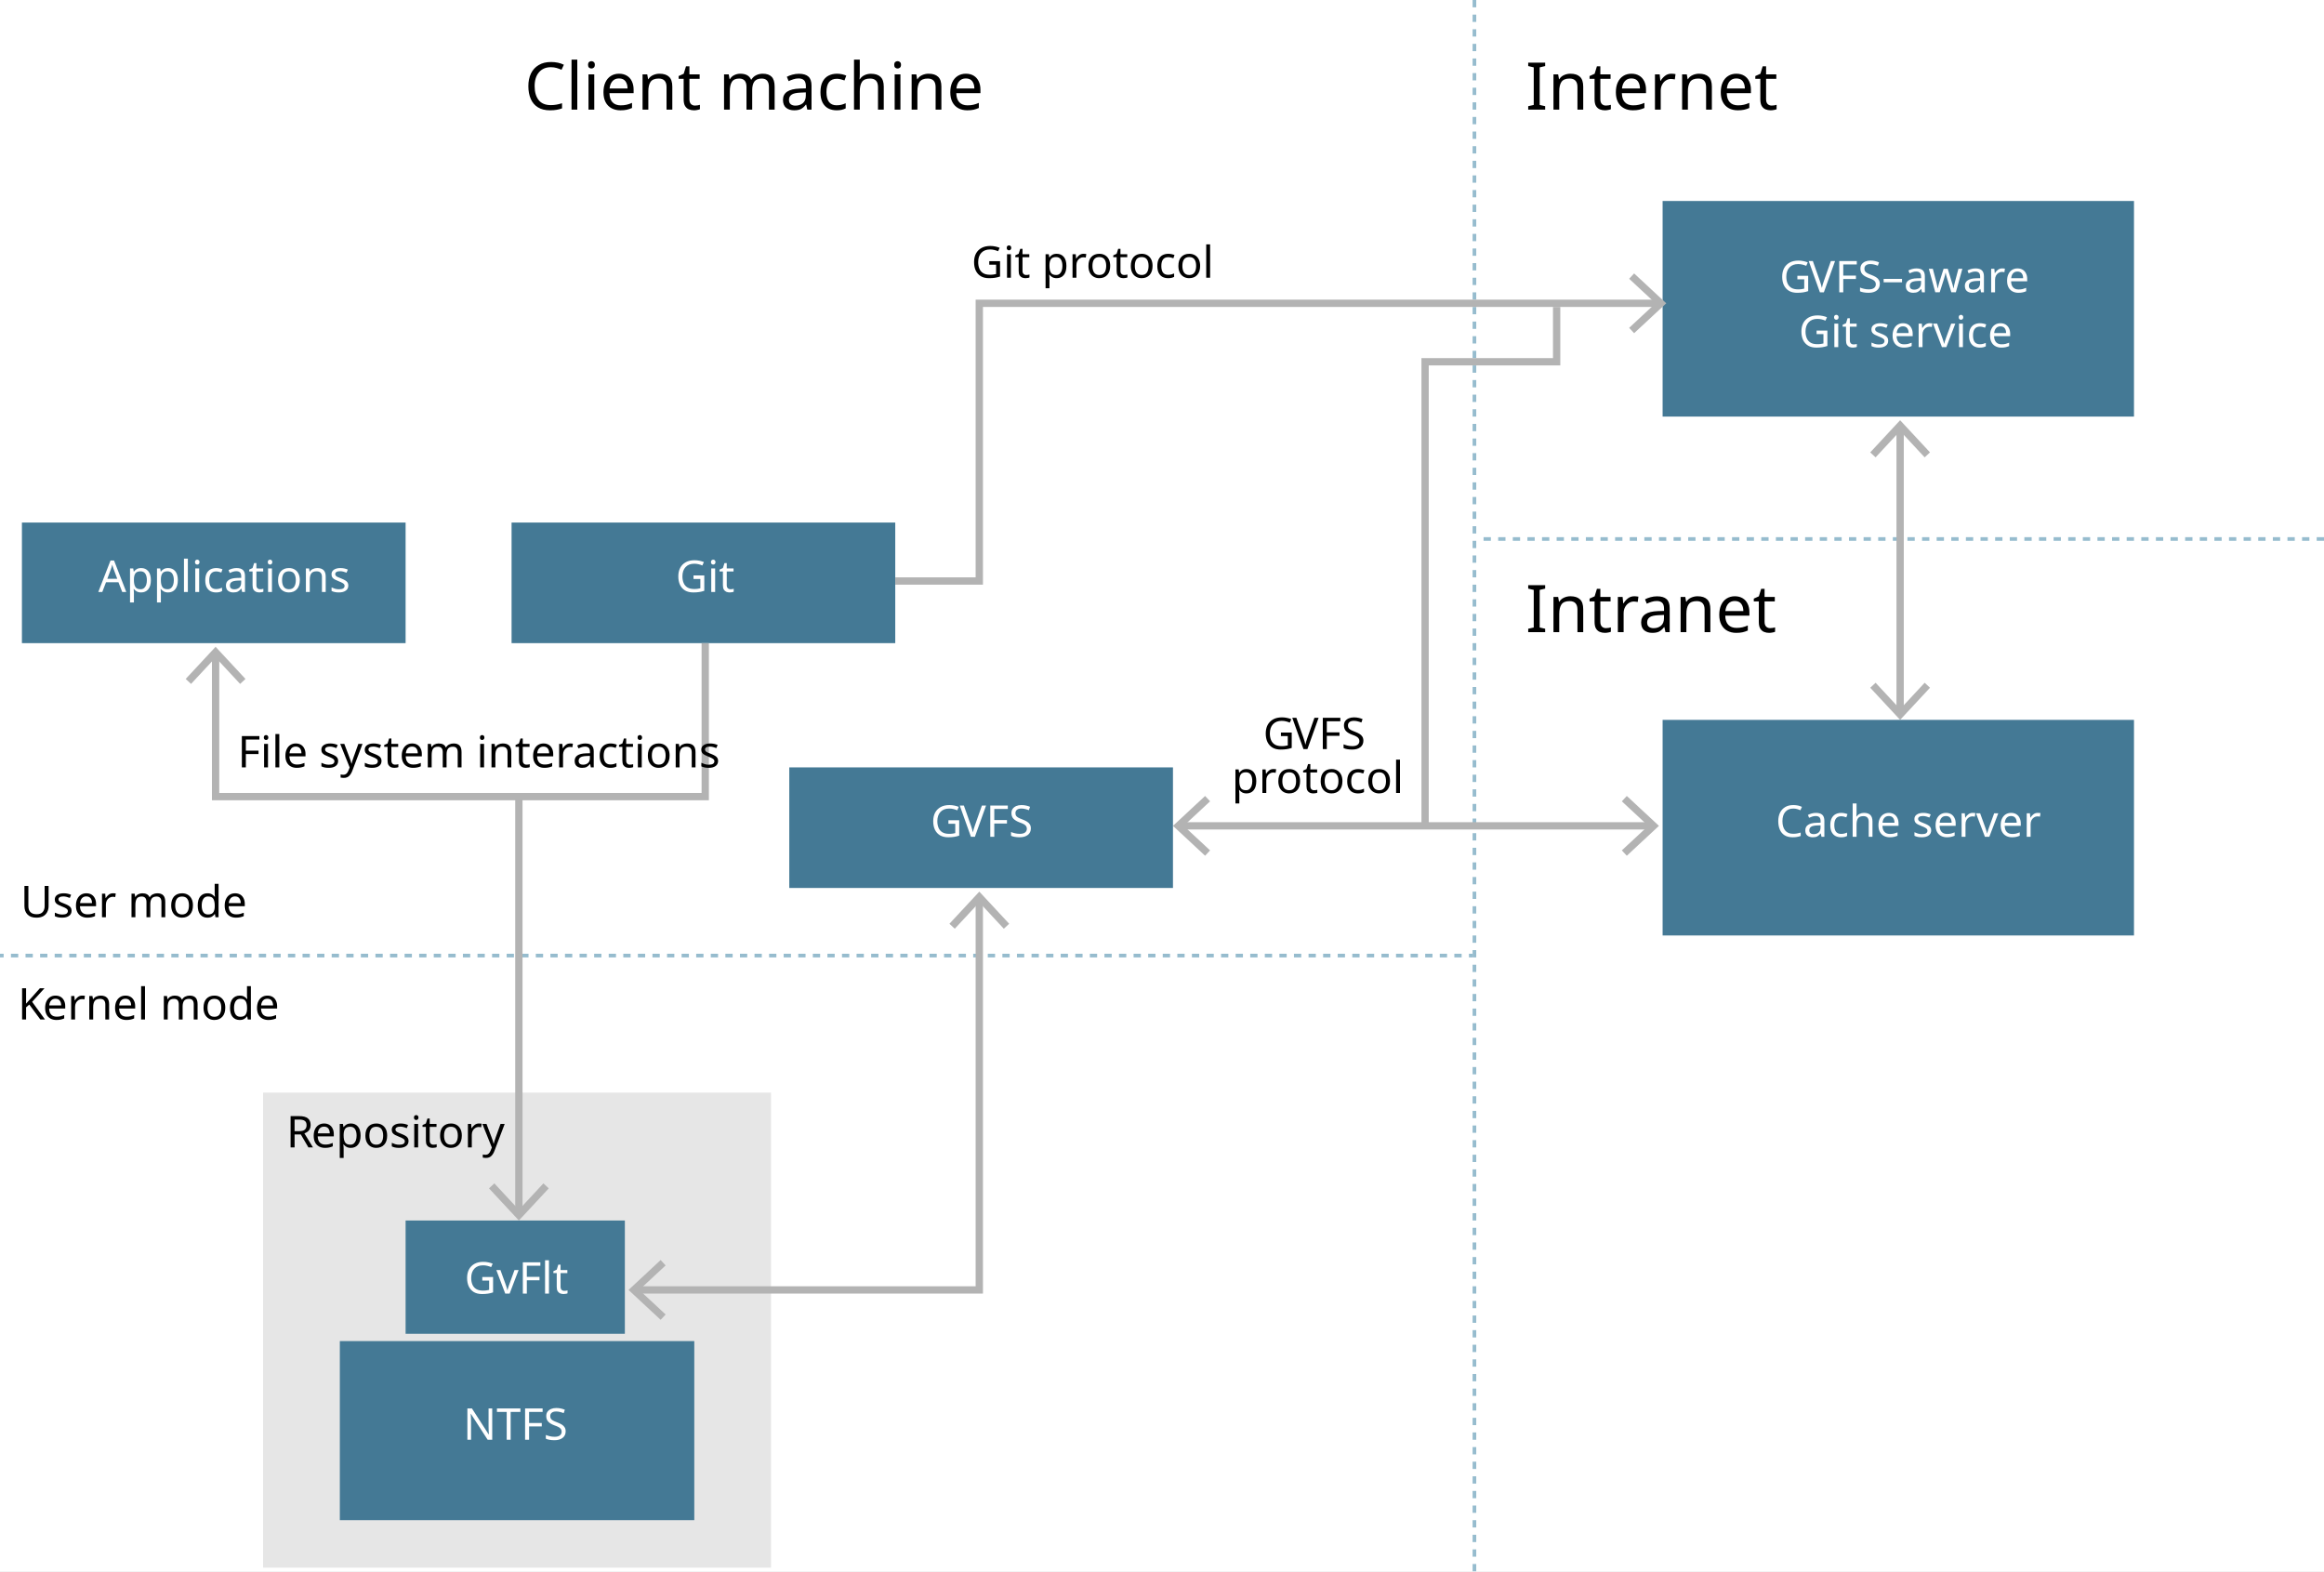
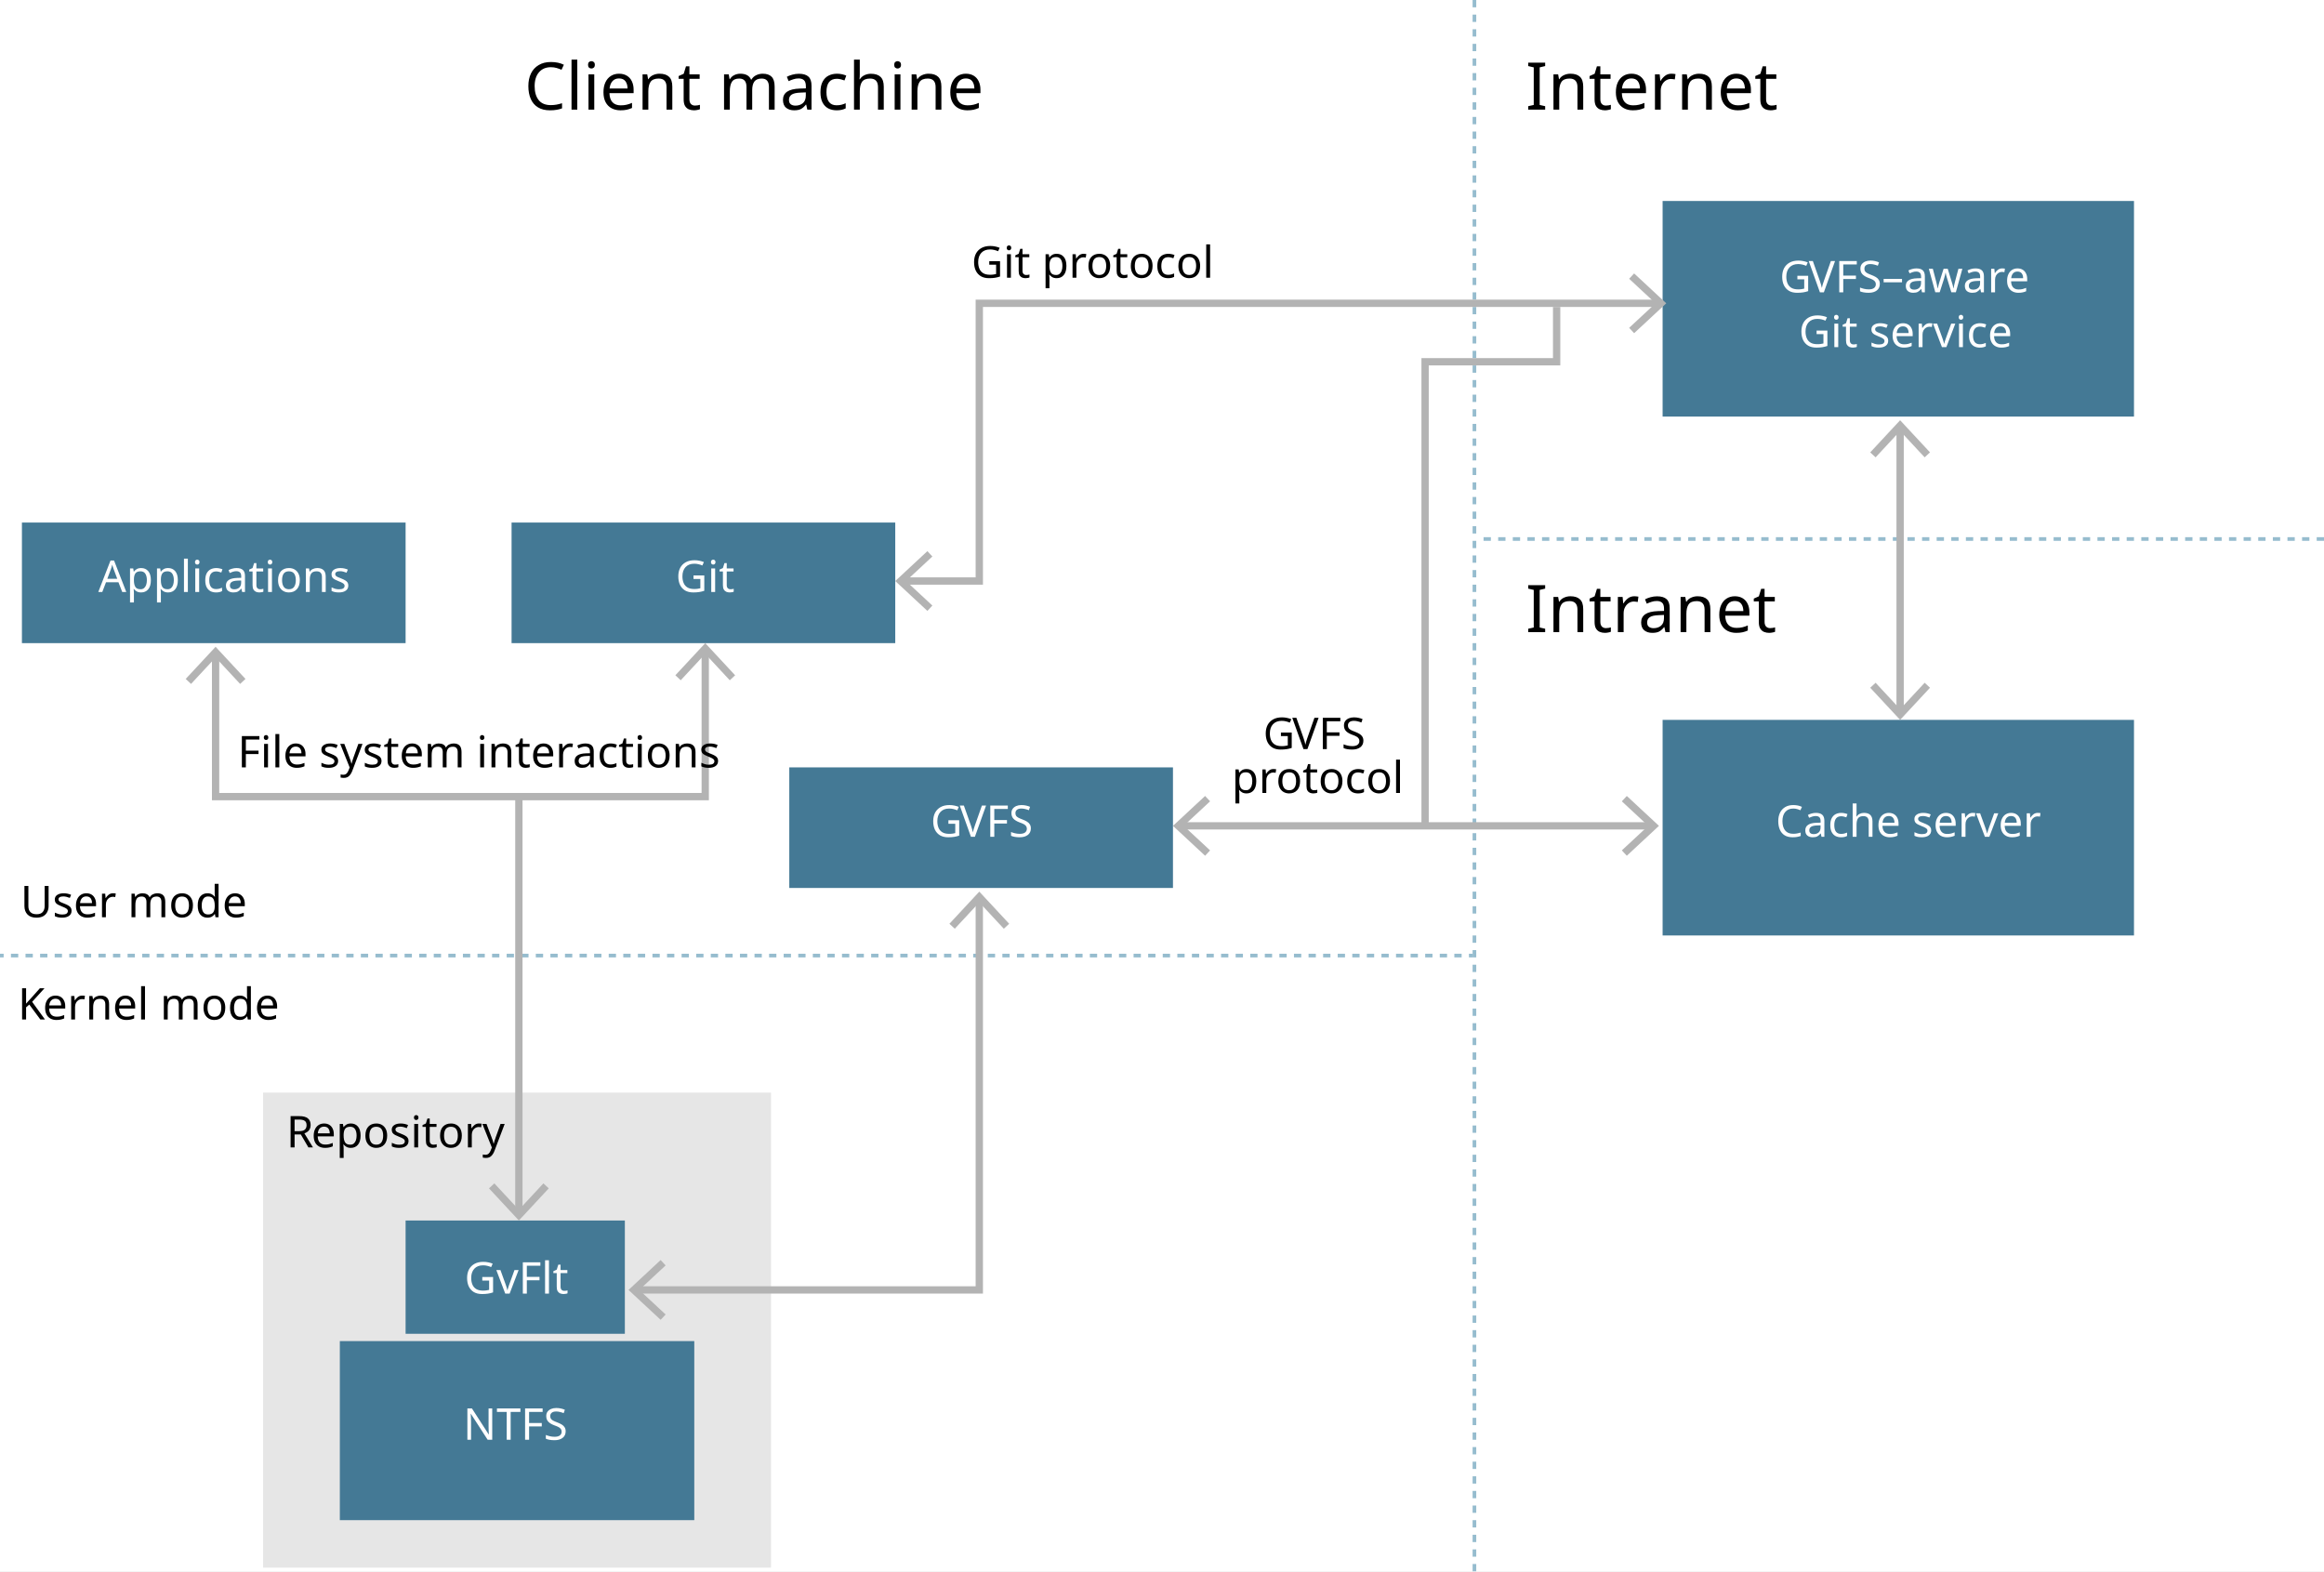
<svg xmlns="http://www.w3.org/2000/svg" viewBox="0 0 636 430">
  <path d="M636,430H0V0H636Z" fill="#fff" />
  <rect x="72" y="299" width="139" height="130" fill="#e6e6e6" />
  <line y1="261.5" x2="1" y2="261.5" fill="none" stroke="#96bcce" stroke-miterlimit="10" />
  <line x1="2.995" y1="261.5" x2="401.002" y2="261.5" fill="none" stroke="#96bcce" stroke-miterlimit="10" stroke-dasharray="1.995 1.995" />
  <line x1="402" y1="261.5" x2="403" y2="261.5" fill="none" stroke="#96bcce" stroke-miterlimit="10" />
  <line x1="403.5" x2="403.5" y2="430" fill="none" stroke="#96bcce" stroke-miterlimit="10" stroke-dasharray="2 2" />
  <rect x="6" y="143" width="105" height="33" fill="#447995" />
  <rect x="111" y="334" width="60" height="31" fill="#447995" />
  <rect x="93" y="367" width="97" height="49" fill="#447995" />
  <rect x="455" y="55" width="129" height="59" fill="#447995" />
  <line x1="636" y1="147.5" x2="404" y2="147.5" fill="none" stroke="#96bcce" stroke-miterlimit="10" stroke-dasharray="2 2" />
  <rect x="140" y="143" width="105" height="33" fill="#447995" />
  <text transform="translate(143.5 30)" font-size="18" font-family="SegoeUI, Segoe UI">Client machine</text>
  <text transform="translate(417.5 30)" font-size="18" font-family="SegoeUI, Segoe UI">Internet</text>
  <text transform="translate(417.5 173)" font-size="18" font-family="SegoeUI, Segoe UI">Intranet</text>
  <text transform="translate(26.901 162)" font-size="12" fill="#fff" font-family="SegoeUI, Segoe UI">Applications</text>
  <text transform="translate(184.897 162)" font-size="12" fill="#fff" font-family="SegoeUI, Segoe UI">Git</text>
  <rect x="216" y="210" width="105" height="33" fill="#447995" />
  <text transform="translate(254.657 229)" font-size="12" fill="#fff" font-family="SegoeUI, Segoe UI">
    <tspan letter-spacing="-0.02em">G</tspan>
    <tspan x="7.998" y="0">VFS</tspan>
  </text>
-   <polyline points="59 179.169 59 218 193 218 193 176" fill="none" stroke="#b3b3b3" stroke-miterlimit="10" stroke-width="2" />
+   <polyline points="59 179.169 59 218 193 218 193 178.169" fill="none" stroke="#b3b3b3" stroke-miterlimit="10" stroke-width="2" />
  <polygon points="50.82 185.796 52.285 187.16 58.998 179.937 65.713 187.16 67.178 185.796 58.998 177 50.82 185.796" fill="#b3b3b3" />
+   <polygon points="201.18 184.796 199.715 186.16 193.002 178.937 186.287 186.16 184.822 184.796 193.002 176 201.18 184.796" fill="#b3b3b3" />
  <line x1="142" y1="218" x2="142" y2="331.831" fill="none" stroke="#b3b3b3" stroke-miterlimit="10" stroke-width="2" />
  <polygon points="133.82 325.204 135.285 323.84 141.998 331.063 148.713 323.84 150.178 325.204 141.998 334 133.82 325.204" fill="#b3b3b3" />
  <text transform="translate(65.032 210)" font-size="12" font-family="SegoeUI, Segoe UI">File system interactions</text>
  <text transform="translate(5.61 251)" font-size="12" font-family="SegoeUI, Segoe UI">User mode</text>
  <text transform="translate(4.891 279)" font-size="12" font-family="SegoeUI, Segoe UI">
    <tspan letter-spacing="-0.013em">K</tspan>
    <tspan x="6.803" y="0">ernel mode</tspan>
  </text>
  <text transform="translate(78.369 314)" font-size="12" font-family="SegoeUI, Segoe UI">
    <tspan letter-spacing="-0.029em">R</tspan>
    <tspan x="6.826" y="0">epository</tspan>
  </text>
  <polyline points="174.169 353 268 353 268 246.169" fill="none" stroke="#b3b3b3" stroke-miterlimit="10" stroke-width="2" />
  <polygon points="180.796 361.18 182.16 359.715 174.937 353.002 182.16 346.287 180.796 344.822 172 353.002 180.796 361.18" fill="#b3b3b3" />
  <polygon points="276.18 252.796 274.715 254.16 268.002 246.937 261.287 254.16 259.822 252.796 268.002 244 276.18 252.796" fill="#b3b3b3" />
  <text transform="translate(127.094 354)" font-size="12" fill="#fff" font-family="SegoeUI, Segoe UI">GvFlt</text>
  <text transform="translate(126.751 394)" font-size="12" fill="#fff" font-family="SegoeUI, Segoe UI">NTFS</text>
  <text transform="translate(345.657 205)" font-size="12" font-family="SegoeUI, Segoe UI">
    <tspan letter-spacing="-0.02em">G</tspan>
    <tspan x="7.998" y="0">VFS</tspan>
    <tspan x="-8.575" y="12">protocol</tspan>
  </text>
  <line x1="323.169" y1="226" x2="451.831" y2="226" fill="none" stroke="#b3b3b3" stroke-miterlimit="10" stroke-width="2" />
  <polygon points="329.796 234.18 331.16 232.715 323.937 226.002 331.16 219.287 329.796 217.822 321 226.002 329.796 234.18" fill="#b3b3b3" />
  <polygon points="445.204 234.18 443.84 232.715 451.063 226.002 443.84 219.287 445.204 217.822 454 226.002 445.204 234.18" fill="#b3b3b3" />
  <polyline points="390 226 390 99 426 99 426 84" fill="none" stroke="#b3b3b3" stroke-miterlimit="10" stroke-width="2" />
-   <polyline points="245 159 268 159 268 83 453.831 83" fill="none" stroke="#b3b3b3" stroke-miterlimit="10" stroke-width="2" />
+   <polyline points="247.169 159 268 159 268 83 453.831 83" fill="none" stroke="#b3b3b3" stroke-miterlimit="10" stroke-width="2" />
+   <polygon points="253.796 167.18 255.16 165.715 247.937 159.002 255.16 152.287 253.796 150.822 245 159.002 253.796 167.18" fill="#b3b3b3" />
  <polygon points="447.204 91.18 445.84 89.715 453.063 83.002 445.84 76.287 447.204 74.822 456 83.002 447.204 91.18" fill="#b3b3b3" />
  <text transform="translate(486.992 80)" font-size="12" fill="#fff" font-family="SegoeUI, Segoe UI">
    <tspan letter-spacing="-0.02em">G</tspan>
    <tspan x="7.998" y="0">VFS–aware</tspan>
    <tspan x="5.256" y="15">Git service</tspan>
  </text>
  <rect x="455" y="197" width="129" height="59" fill="#447995" />
  <text transform="translate(485.917 229)" font-size="12" fill="#fff" font-family="SegoeUI, Segoe UI">Cache server</text>
  <line x1="520" y1="117.169" x2="520" y2="194.831" fill="none" stroke="#b3b3b3" stroke-miterlimit="10" stroke-width="2" />
  <polygon points="511.82 123.796 513.285 125.16 519.998 117.937 526.713 125.16 528.178 123.796 519.998 115 511.82 123.796" fill="#b3b3b3" />
  <polygon points="511.82 188.204 513.285 186.84 519.998 194.063 526.713 186.84 528.178 188.204 519.998 197 511.82 188.204" fill="#b3b3b3" />
  <text transform="translate(265.836 76)" font-size="12" font-family="SegoeUI, Segoe UI">Git protocol</text>
</svg>
